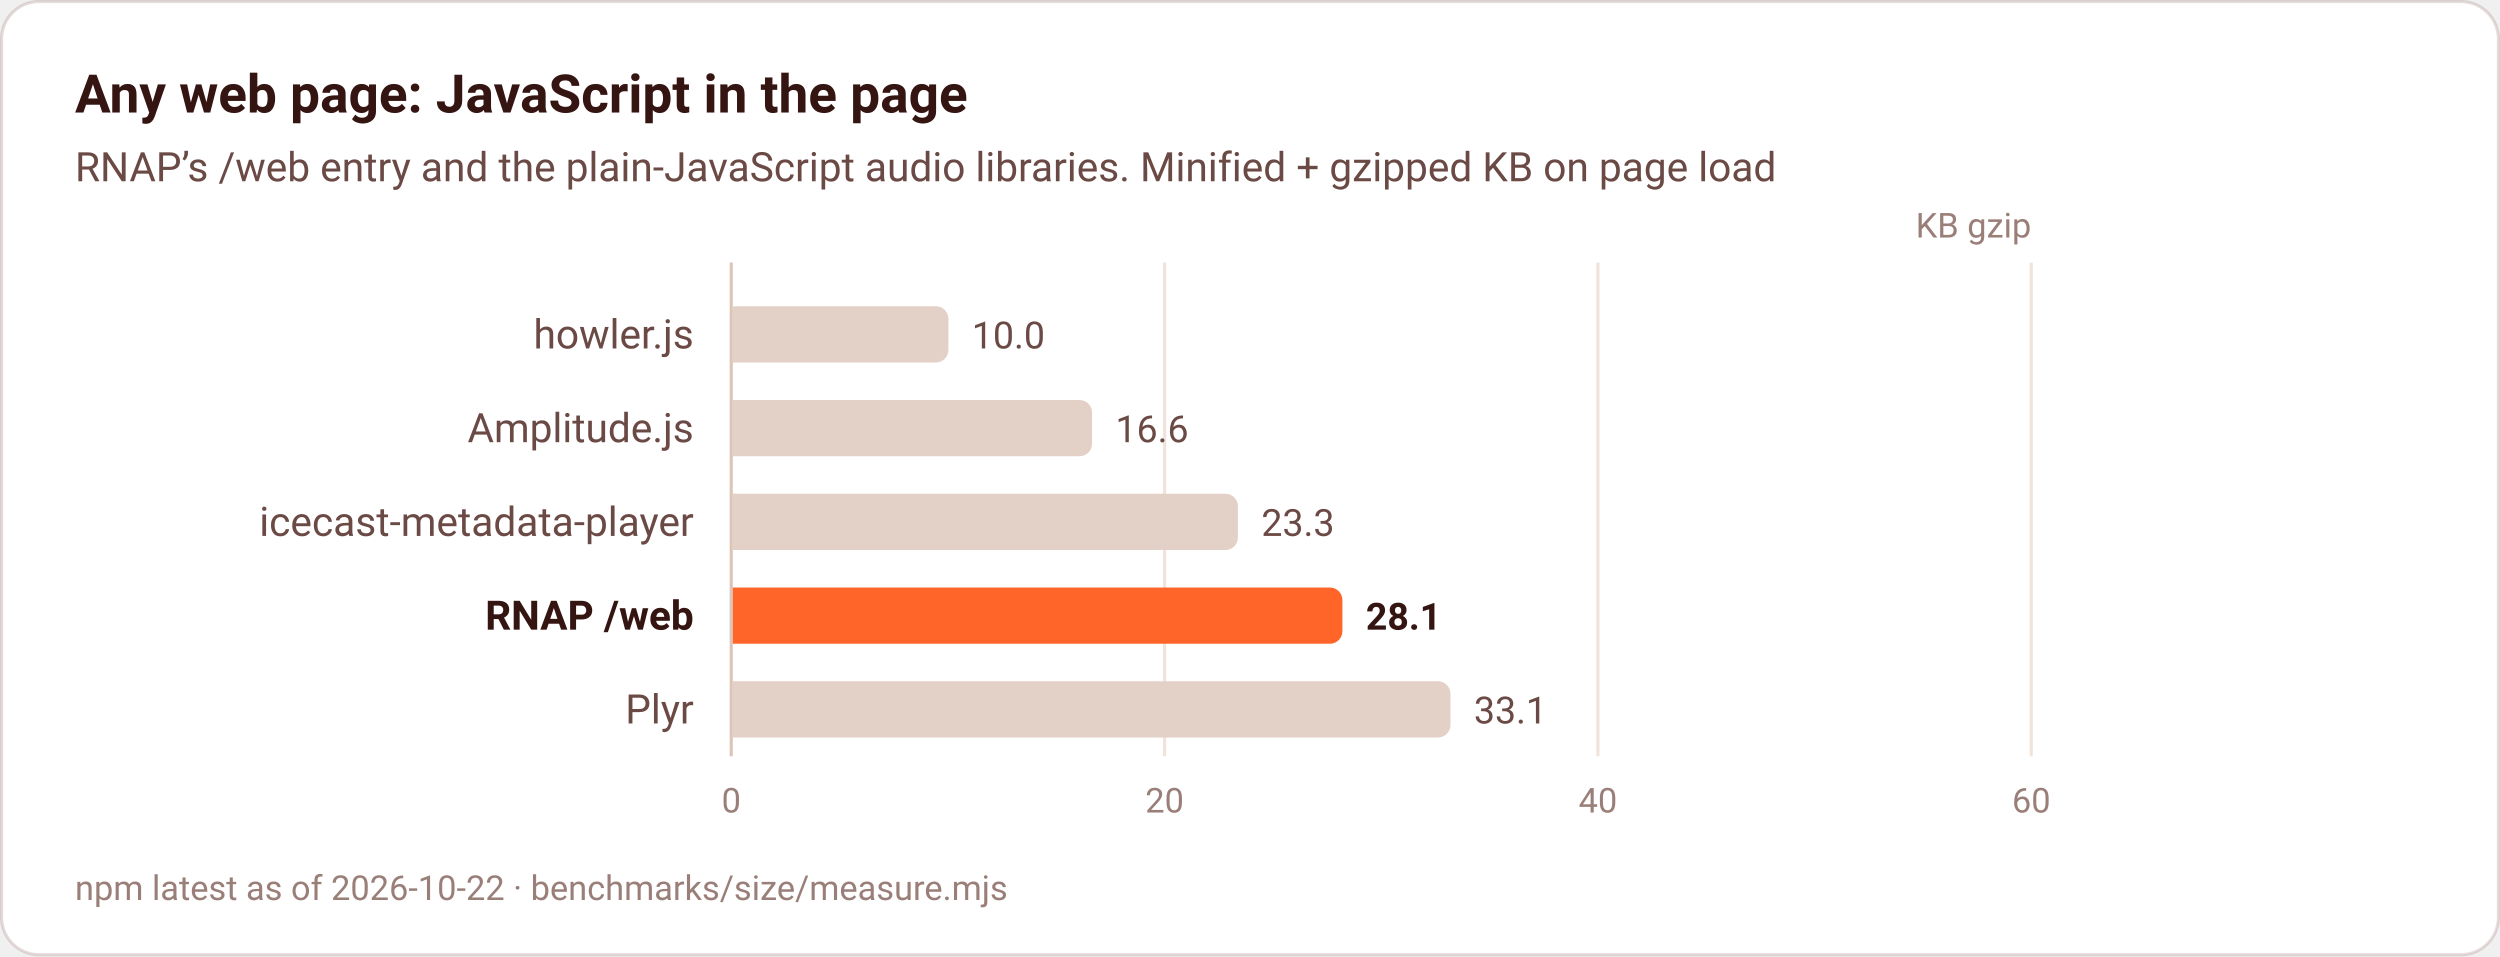
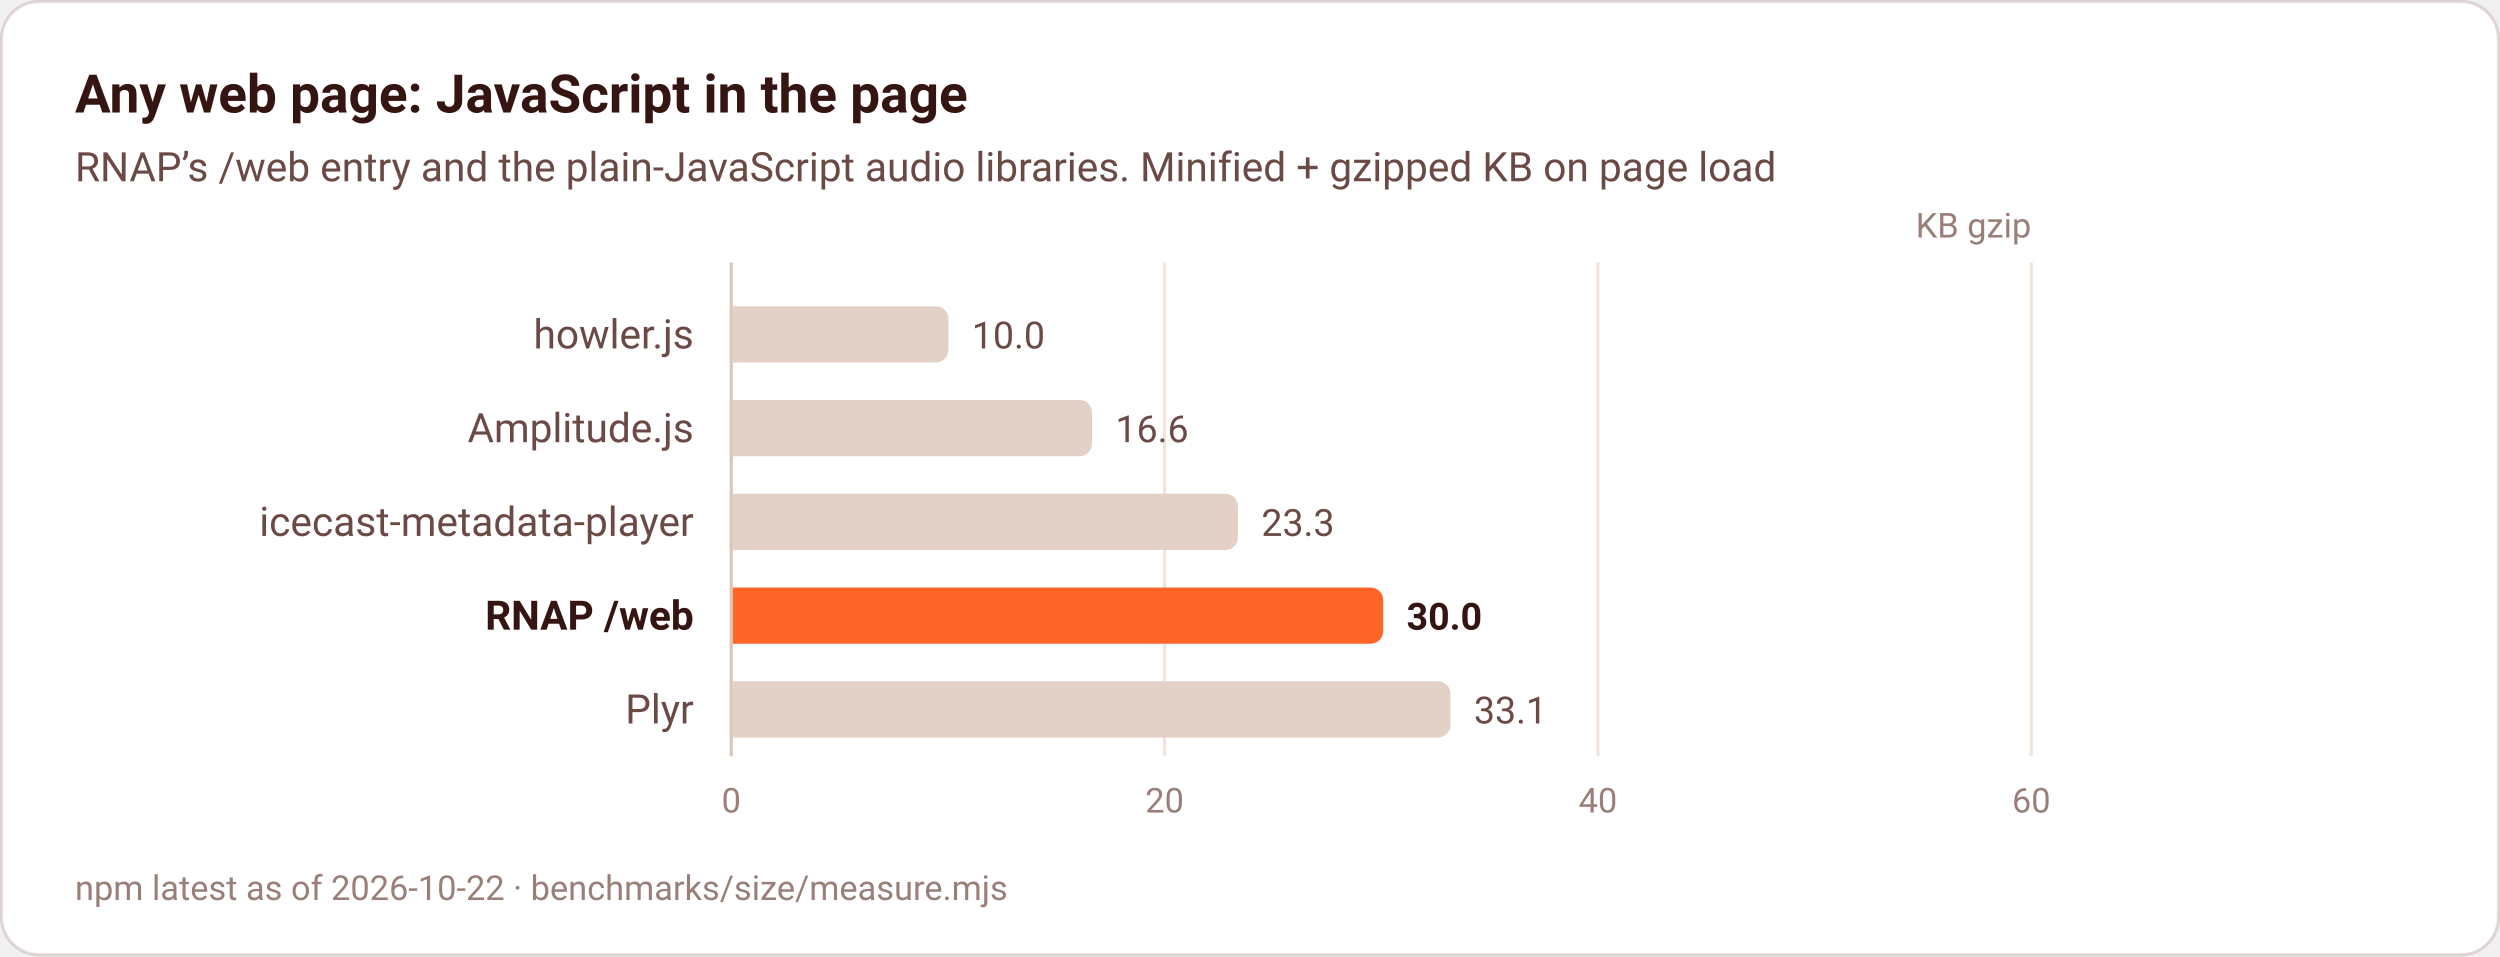
<svg xmlns="http://www.w3.org/2000/svg" width="800" height="306" viewBox="0 0 800 306" font-family="system-ui, -apple-system, &quot;Segoe UI&quot;, Roboto, sans-serif" role="img" aria-labelledby="t d">
  <rect x="0.5" y="0.5" width="799" height="305" rx="12" fill="#ffffff" stroke="rgba(91,34,28,0.16)" />
  <text x="24" y="36" font-size="17" font-weight="600" fill="#351512">Any web page: JavaScript in the page</text>
  <text x="24" y="58" font-size="13" fill="#6b4a45">RNAP’s /web entry and the plain-JavaScript audio libraries. Minified + gzipped KB on page load</text>
  <line x1="234" y1="84" x2="234" y2="242" stroke="#dcc4b8" stroke-width="1" />
  <text x="234" y="260" font-size="11" fill="#9a7f79" text-anchor="middle" style="font-variant-numeric:tabular-nums">0</text>
  <line x1="372.667" y1="84" x2="372.667" y2="242" stroke="#f1e3da" stroke-width="1" />
  <text x="372.667" y="260" font-size="11" fill="#9a7f79" text-anchor="middle" style="font-variant-numeric:tabular-nums">20</text>
  <line x1="511.333" y1="84" x2="511.333" y2="242" stroke="#f1e3da" stroke-width="1" />
  <text x="511.333" y="260" font-size="11" fill="#9a7f79" text-anchor="middle" style="font-variant-numeric:tabular-nums">40</text>
  <line x1="650" y1="84" x2="650" y2="242" stroke="#f1e3da" stroke-width="1" />
  <text x="650" y="260" font-size="11" fill="#9a7f79" text-anchor="middle" style="font-variant-numeric:tabular-nums">60</text>
  <text x="650" y="76" font-size="11" fill="#9a7f79" text-anchor="end">KB gzip</text>
  <text x="222" y="111.5" font-size="13" fill="#6b4a45" font-weight="400" text-anchor="end">howler.js</text>
  <path d="M234.5,98h64.995a4,4 0 0 1 4,4v10a4,4 0 0 1 -4,4h-64.995z" fill="#e3d0c6" />
  <text x="310.995" y="111.5" font-size="12" fill="#6b4a45" font-weight="400" style="font-variant-numeric:tabular-nums">10.0</text>
  <text x="222" y="141.5" font-size="13" fill="#6b4a45" font-weight="400" text-anchor="end">Amplitude.js</text>
  <path d="M234.5,128h110.948a4,4 0 0 1 4,4v10a4,4 0 0 1 -4,4h-110.948z" fill="#e3d0c6" />
  <text x="356.948" y="141.5" font-size="12" fill="#6b4a45" font-weight="400" style="font-variant-numeric:tabular-nums">16.6</text>
  <text x="222" y="171.5" font-size="13" fill="#6b4a45" font-weight="400" text-anchor="end">icecast-metadata-player</text>
-   <path d="M234.5,158h157.633a4,4 0 0 1 4,4v10a4,4 0 0 1 -4,4h-157.633z" fill="#e3d0c6" />
-   <text x="403.633" y="171.5" font-size="12" fill="#6b4a45" font-weight="400" style="font-variant-numeric:tabular-nums">23.3</text>
+   <path d="M234.5,158h157.64a4,4 0 0 1 4,4v10a4,4 0 0 1 -4,4h-157.64z" fill="#e3d0c6" />
+   <text x="403.64" y="171.5" font-size="12" fill="#6b4a45" font-weight="400" style="font-variant-numeric:tabular-nums">23.3</text>
  <text x="222" y="201.5" font-size="13" fill="#351512" font-weight="600" text-anchor="end">RNAP /web</text>
-   <path d="M234.5,188h191.068a4,4 0 0 1 4,4v10a4,4 0 0 1 -4,4h-191.068z" fill="#ff6428" />
-   <text x="437.068" y="201.5" font-size="12" fill="#351512" font-weight="600" style="font-variant-numeric:tabular-nums">28.1</text>
+   <path d="M234.5,188h204.115a4,4 0 0 1 4,4v10a4,4 0 0 1 -4,4h-204.115z" fill="#ff6428" />
+   <text x="450.115" y="201.5" font-size="12" fill="#351512" font-weight="600" style="font-variant-numeric:tabular-nums">30.0</text>
  <text x="222" y="231.5" font-size="13" fill="#6b4a45" font-weight="400" text-anchor="end">Plyr</text>
  <path d="M234.5,218h225.653a4,4 0 0 1 4,4v10a4,4 0 0 1 -4,4h-225.653z" fill="#e3d0c6" />
  <text x="471.653" y="231.5" font-size="12" fill="#6b4a45" font-weight="400" style="font-variant-numeric:tabular-nums">33.1</text>
  <text x="24" y="288" font-size="11" fill="#9a7f79">npm latest as of 2026-10-22 · benchmarks/size/measure.mjs</text>
</svg>
